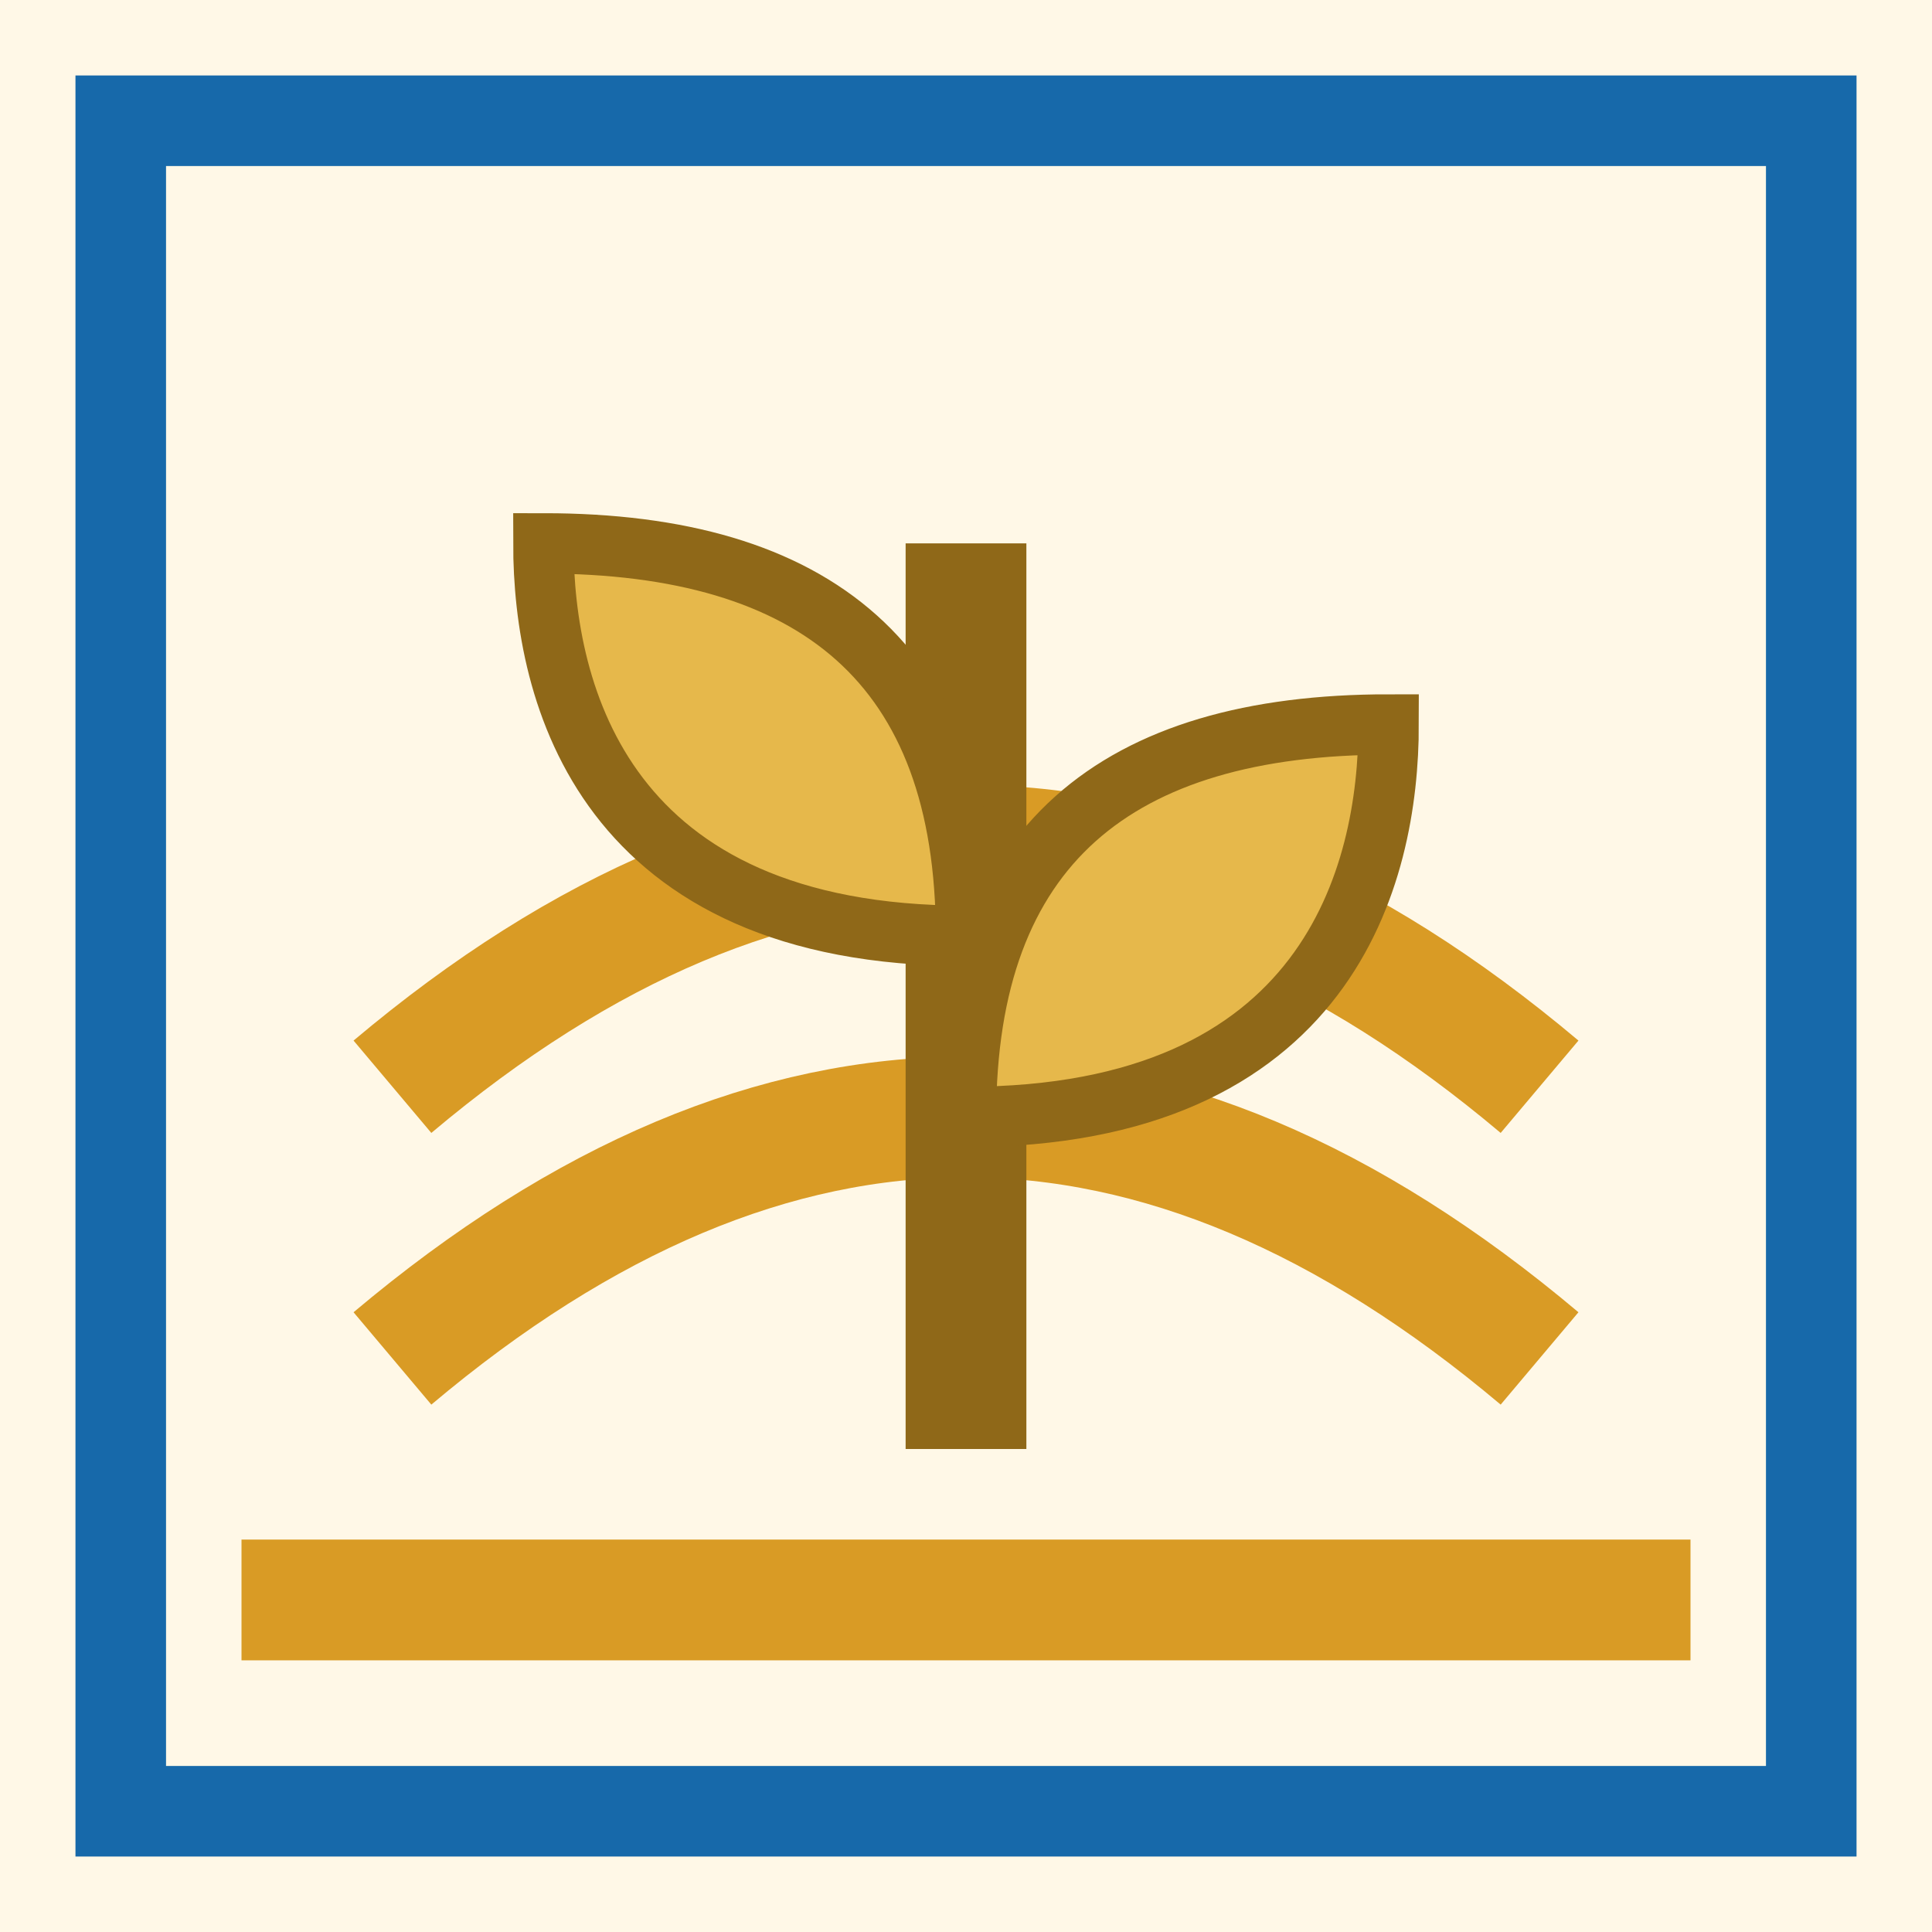
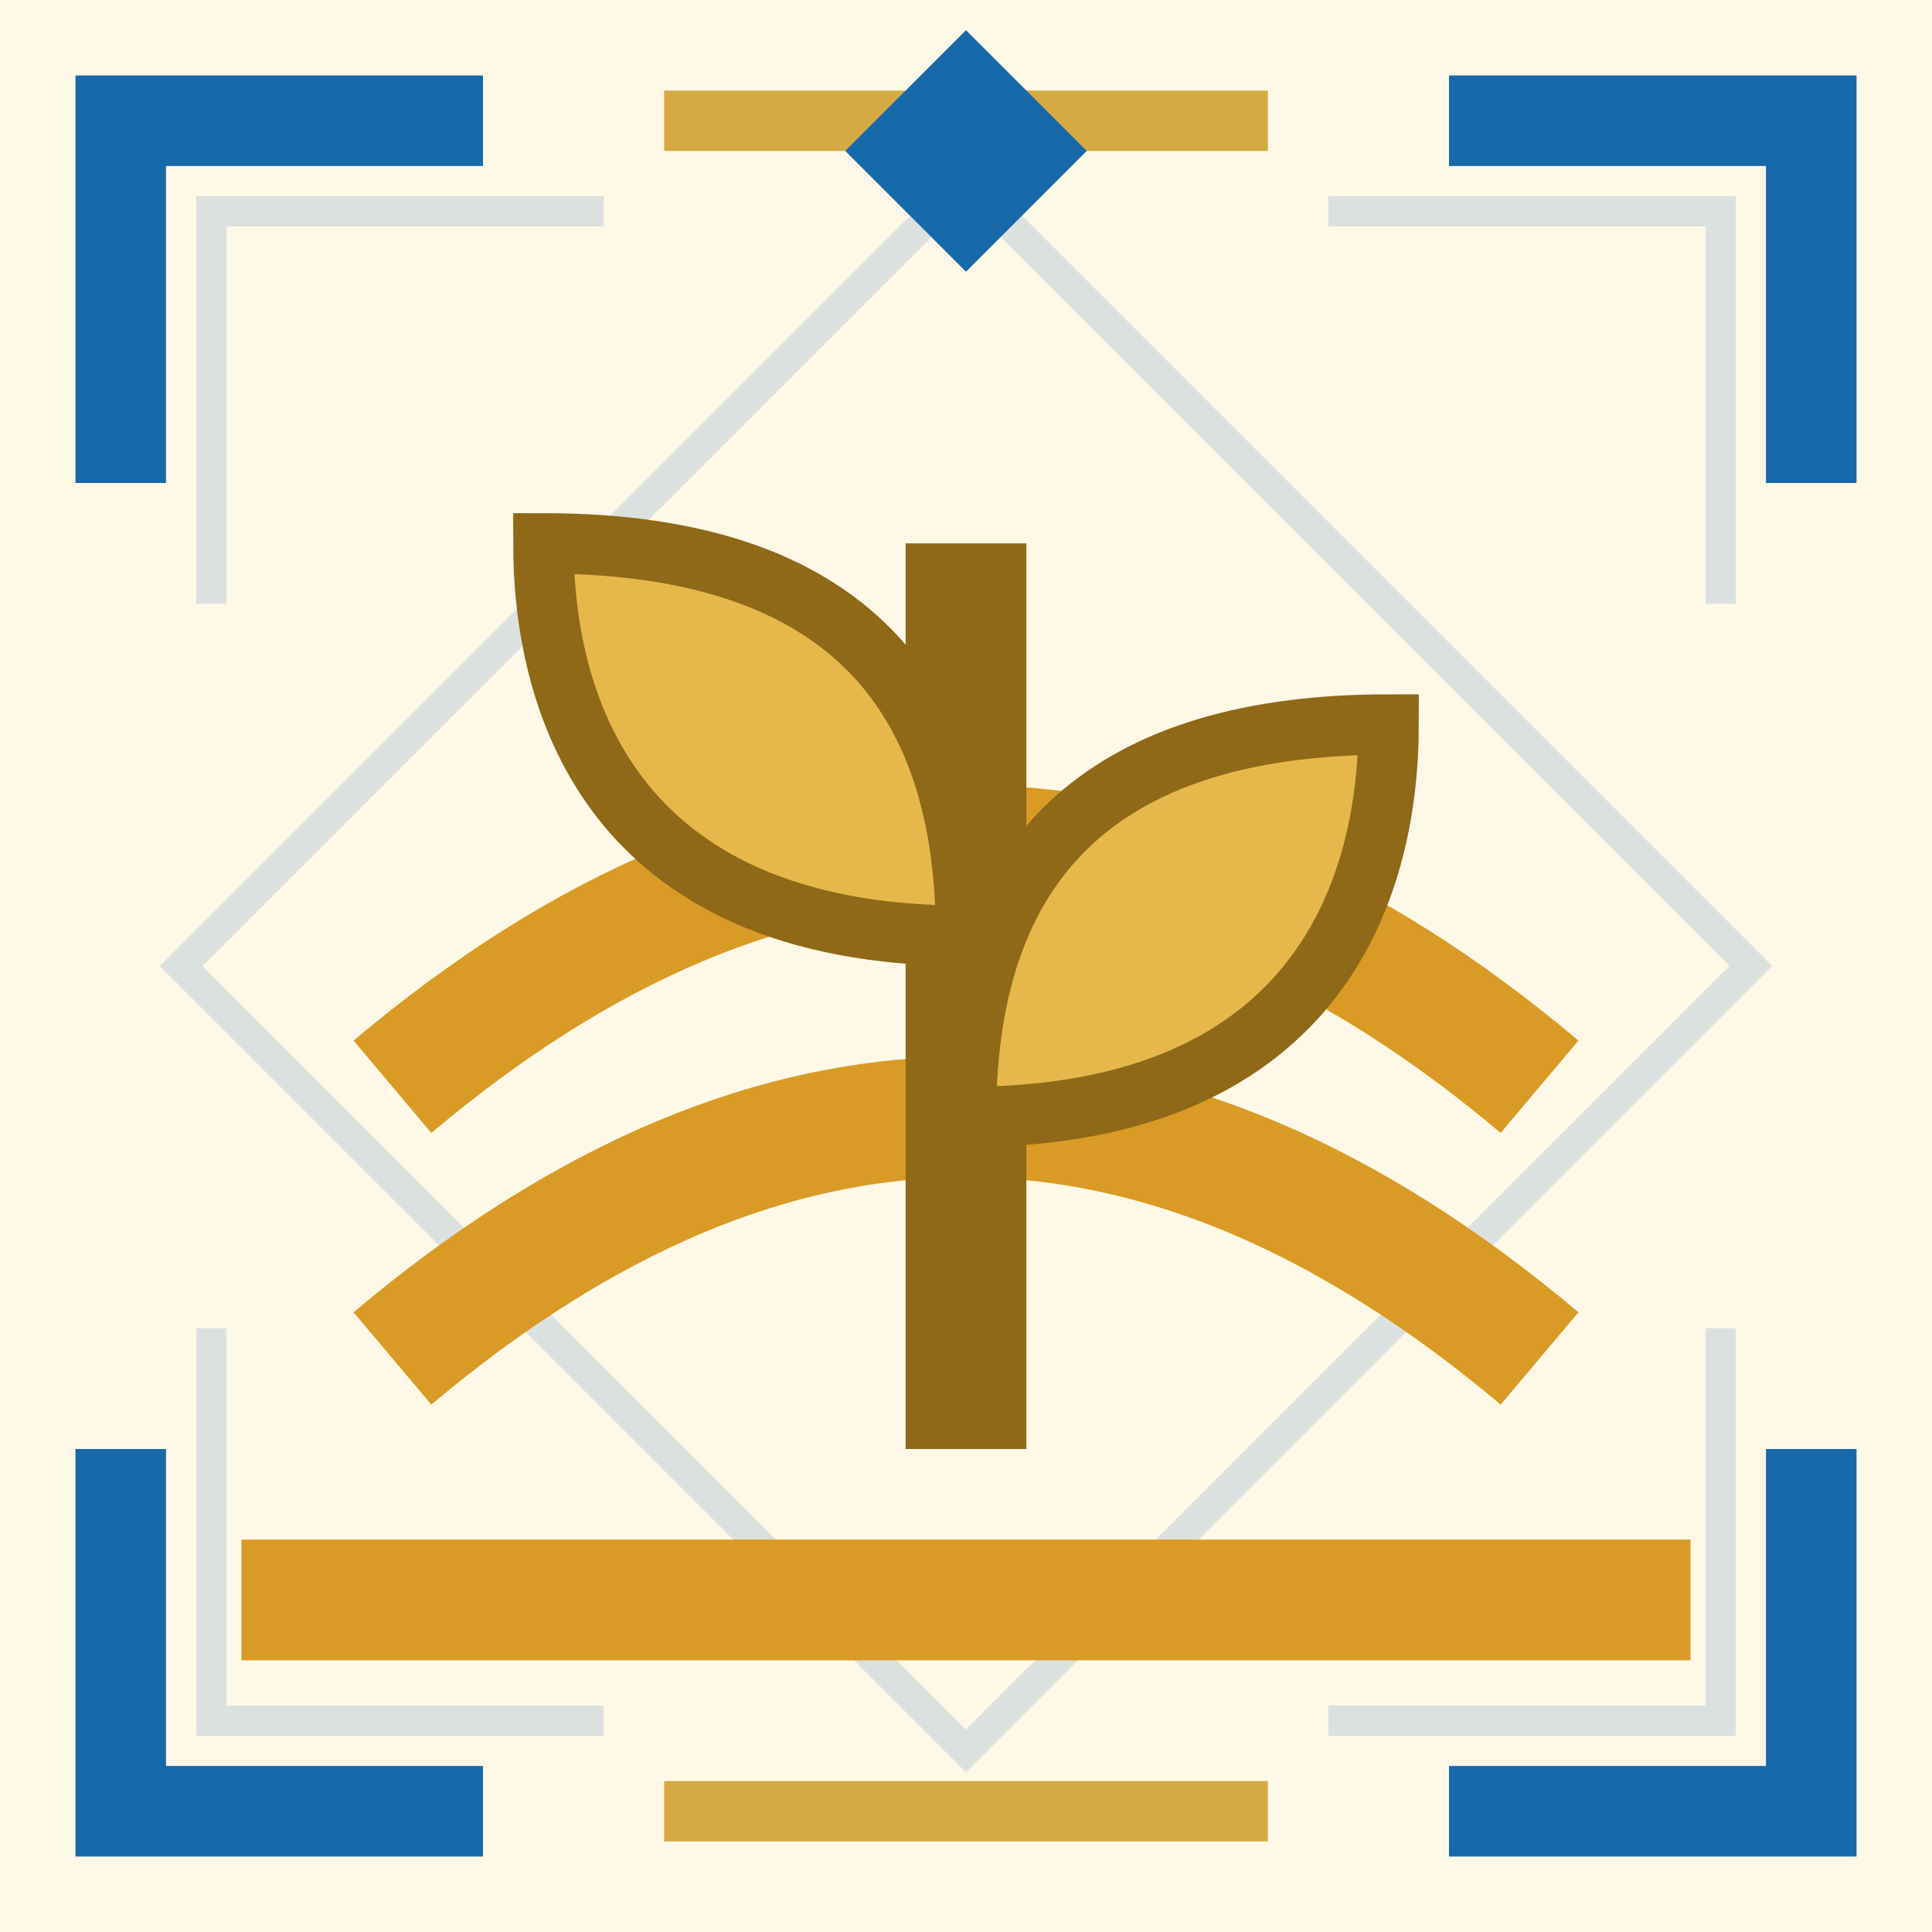
<svg xmlns="http://www.w3.org/2000/svg" viewBox="0 0 64 64">
  <rect width="64" height="64" fill="#fff8e7" />
+   <g fill="none" stroke="#1769aa" opacity=".16">
+     <path d="M32 6 58 32 32 58 6 32Z" />
+     <path d="M7 20V7h13m24 0h13v13M57 44v13H44M20 57H7V44" />
+   </g>
  <path d="M8 53h48M13 45q19-16 38 0M13 36q19-16 38 0" fill="none" stroke="#d99b25" stroke-width="4" />
  <g transform-origin="32px 48px">
    <path d="M32 48V18" stroke="#8f6818" stroke-width="4" />
    <path d="M32 31c-12 0-14-8-14-13 9 0 14 4 14 13Zm0 6c12 0 14-8 14-13-9 0-14 4-14 13Z" fill="#e6b84b" stroke="#8f6818" stroke-width="2" />
    <animateTransform attributeName="transform" type="rotate" values="-3;3;-3" dur="4.8s" repeatCount="indefinite" />
  </g>
-   <path d="M4 4h56v56H4Z" fill="none" stroke="#1769aa" stroke-width="3" />
+   <path d="M4 16V4h12m32 0h12v12M60 48v12H48M16 60H4V48" fill="none" stroke="#1769aa" stroke-width="3" />
+   <path d="M22 4h20M22 60h20" stroke="#d6aa43" stroke-width="2" />
+   <path d="M32 1l4 4-4 4-4-4Z" fill="#1769aa" />
</svg>
